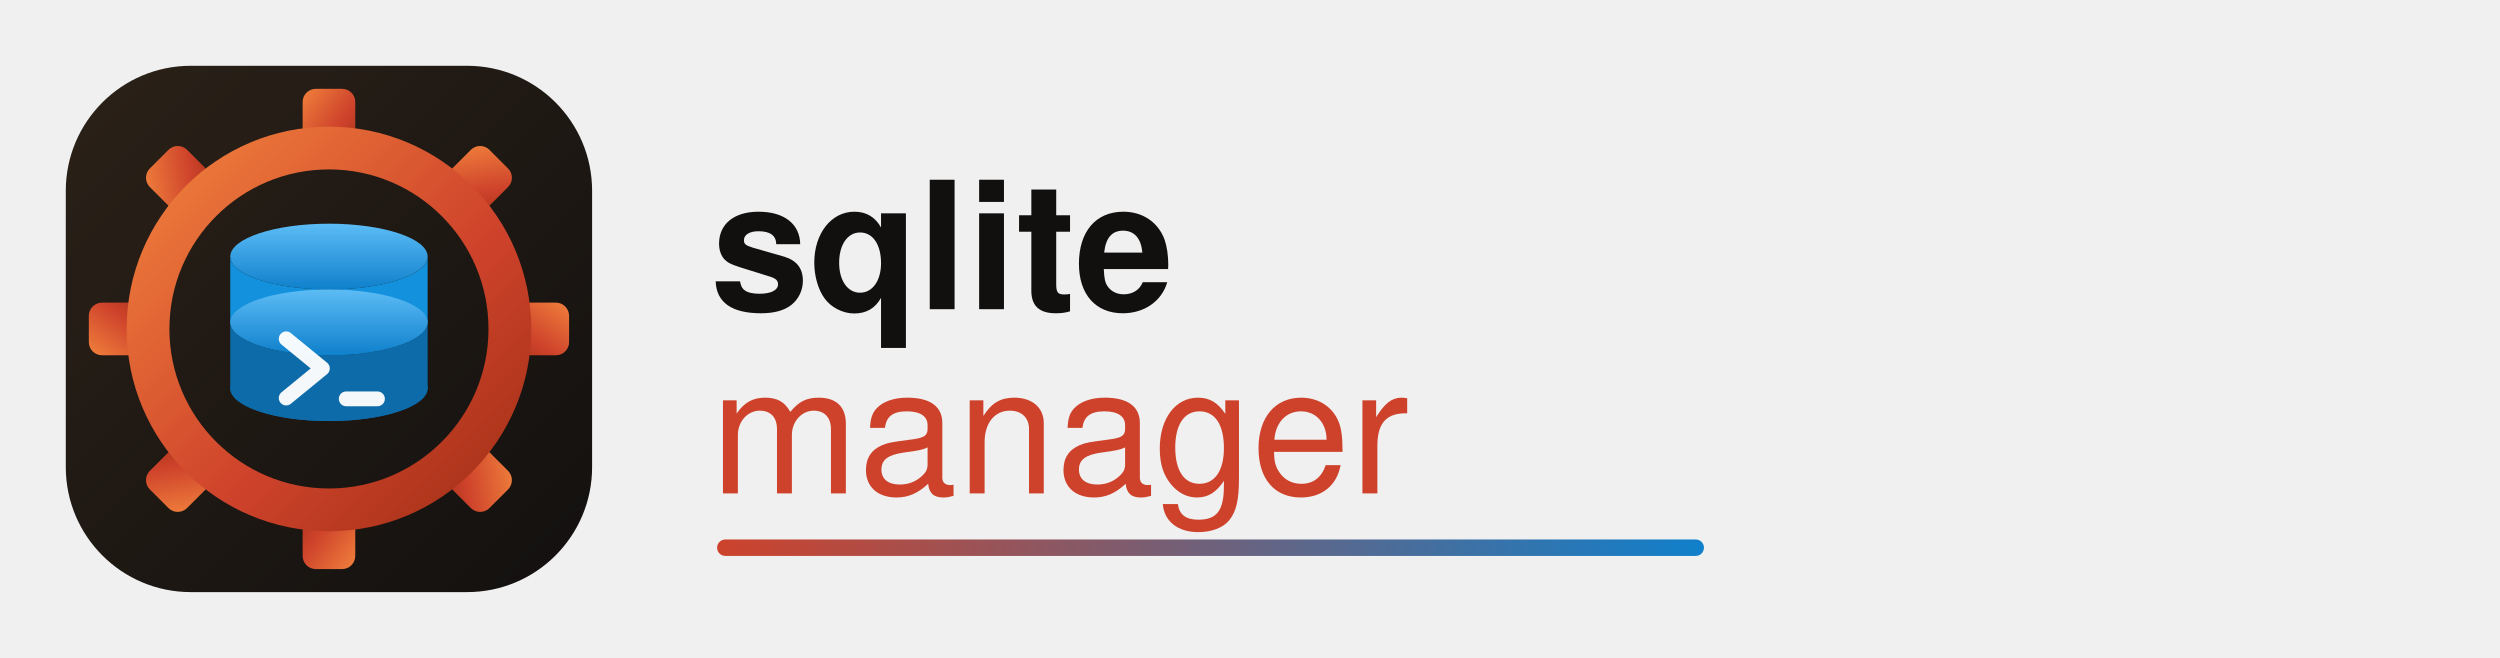
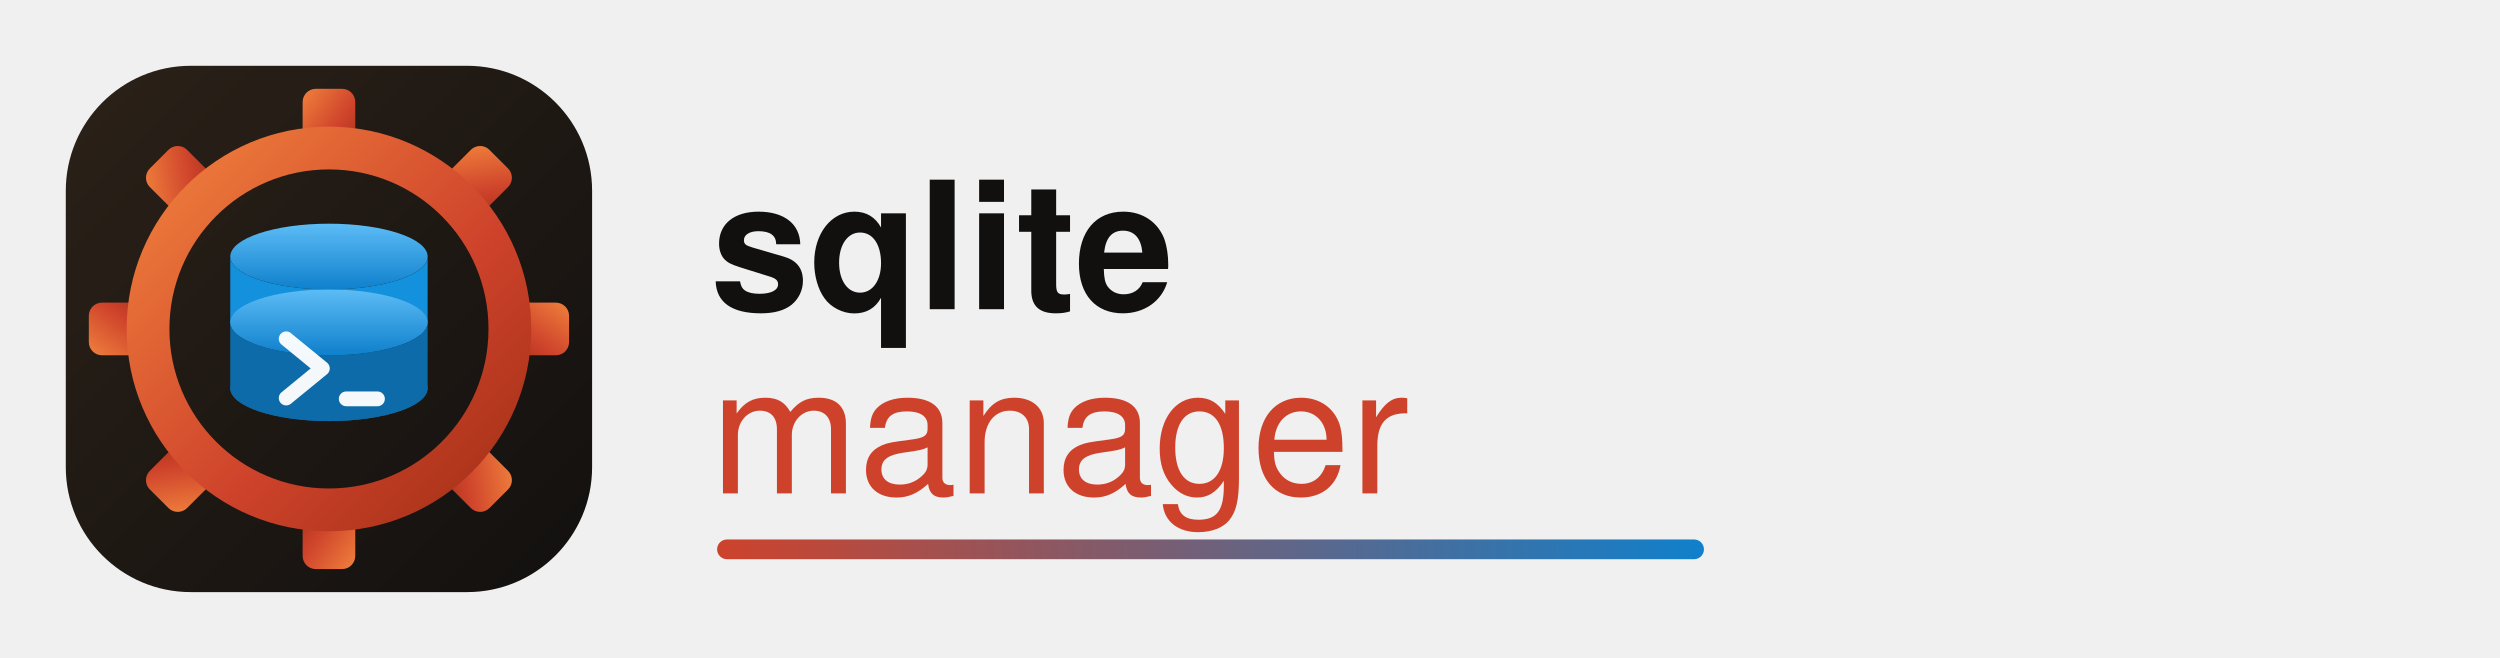
- <svg xmlns="http://www.w3.org/2000/svg" width="760" height="200" viewBox="0 0 760 200" role="img" aria-label="sqlite-manager">
+ <svg xmlns="http://www.w3.org/2000/svg" width="380" height="100" viewBox="0 0 380 100" role="img" aria-label="sqlite-manager">
  <defs>
    <linearGradient id="plate" x1="0" y1="0" x2="1" y2="1">
      <stop offset="0%" stop-color="#2b2118" />
      <stop offset="100%" stop-color="#12100f" />
    </linearGradient>
    <linearGradient id="gear" x1="0" y1="0" x2="1" y2="1">
      <stop offset="0%" stop-color="#f0803c" />
      <stop offset="60%" stop-color="#ce422b" />
      <stop offset="100%" stop-color="#a33116" />
    </linearGradient>
    <linearGradient id="disc" x1="0" y1="0" x2="0" y2="1">
      <stop offset="0%" stop-color="#5cbcf5" />
      <stop offset="100%" stop-color="#0f80cc" />
    </linearGradient>
    <linearGradient id="rule" x1="0" y1="0" x2="1" y2="0">
      <stop offset="0%" stop-color="#ce422b" />
      <stop offset="100%" stop-color="#0f80cc" />
    </linearGradient>
  </defs>
-   <rect x="20" y="20" width="160" height="160" rx="38" fill="url(#plate)" />
-   <g transform="translate(100 100)">
+   <rect x="10" y="10" width="80" height="80" rx="19" fill="url(#plate)" />
+   <g transform="translate(50 50) scale(0.5)">
    <g fill="url(#gear)">
      <rect x="-8" y="-73" width="16" height="22" rx="4" />
      <rect x="-8" y="-73" width="16" height="22" rx="4" transform="rotate(45)" />
      <rect x="-8" y="-73" width="16" height="22" rx="4" transform="rotate(90)" />
      <rect x="-8" y="-73" width="16" height="22" rx="4" transform="rotate(135)" />
      <rect x="-8" y="-73" width="16" height="22" rx="4" transform="rotate(180)" />
      <rect x="-8" y="-73" width="16" height="22" rx="4" transform="rotate(225)" />
      <rect x="-8" y="-73" width="16" height="22" rx="4" transform="rotate(270)" />
      <rect x="-8" y="-73" width="16" height="22" rx="4" transform="rotate(315)" />
    </g>
    <circle cx="0" cy="0" r="55" fill="none" stroke="url(#gear)" stroke-width="13" />
    <g transform="translate(0 -2)">
      <ellipse cx="0" cy="-20" rx="30" ry="10" fill="url(#disc)" />
      <path d="M-30 -20 v20 a30 10 0 0 0 60 0 v-20 a30 10 0 0 1 -60 0 z" fill="#1391dd" />
      <ellipse cx="0" cy="0" rx="30" ry="10" fill="url(#disc)" />
      <path d="M-30 0 v20 a30 10 0 0 0 60 0 v-20 a30 10 0 0 1 -60 0 z" fill="#0d6ba9" />
      <ellipse cx="0" cy="20" rx="30" ry="10" fill="#0d6ba9" />
      <path d="M-13 5 l11 9 -11 9" fill="none" stroke="#ffffff" stroke-width="4.5" stroke-linecap="round" stroke-linejoin="round" opacity="0.95" />
      <rect x="3" y="21" width="14" height="4.5" rx="2.25" fill="#ffffff" opacity="0.95" />
    </g>
  </g>
-   <text x="216" y="94" font-family="ui-sans-serif, -apple-system, 'Segoe UI', Helvetica, Arial, sans-serif" font-size="54" font-weight="700" fill="#12100f">sqlite</text>
-   <text x="216" y="150" font-family="ui-sans-serif, -apple-system, 'Segoe UI', Helvetica, Arial, sans-serif" font-size="54" font-weight="300" fill="#ce422b">manager</text>
-   <rect x="218" y="164" width="300" height="5" rx="2.5" fill="url(#rule)" />
+   <text x="108" y="47" font-family="ui-sans-serif, -apple-system, 'Segoe UI', Helvetica, Arial, sans-serif" font-size="27" font-weight="700" fill="#12100f">sqlite</text>
+   <text x="108" y="75" font-family="ui-sans-serif, -apple-system, 'Segoe UI', Helvetica, Arial, sans-serif" font-size="27" font-weight="300" fill="#ce422b">manager</text>
+   <rect x="109" y="82" width="150" height="3" rx="1.5" fill="url(#rule)" />
</svg>
